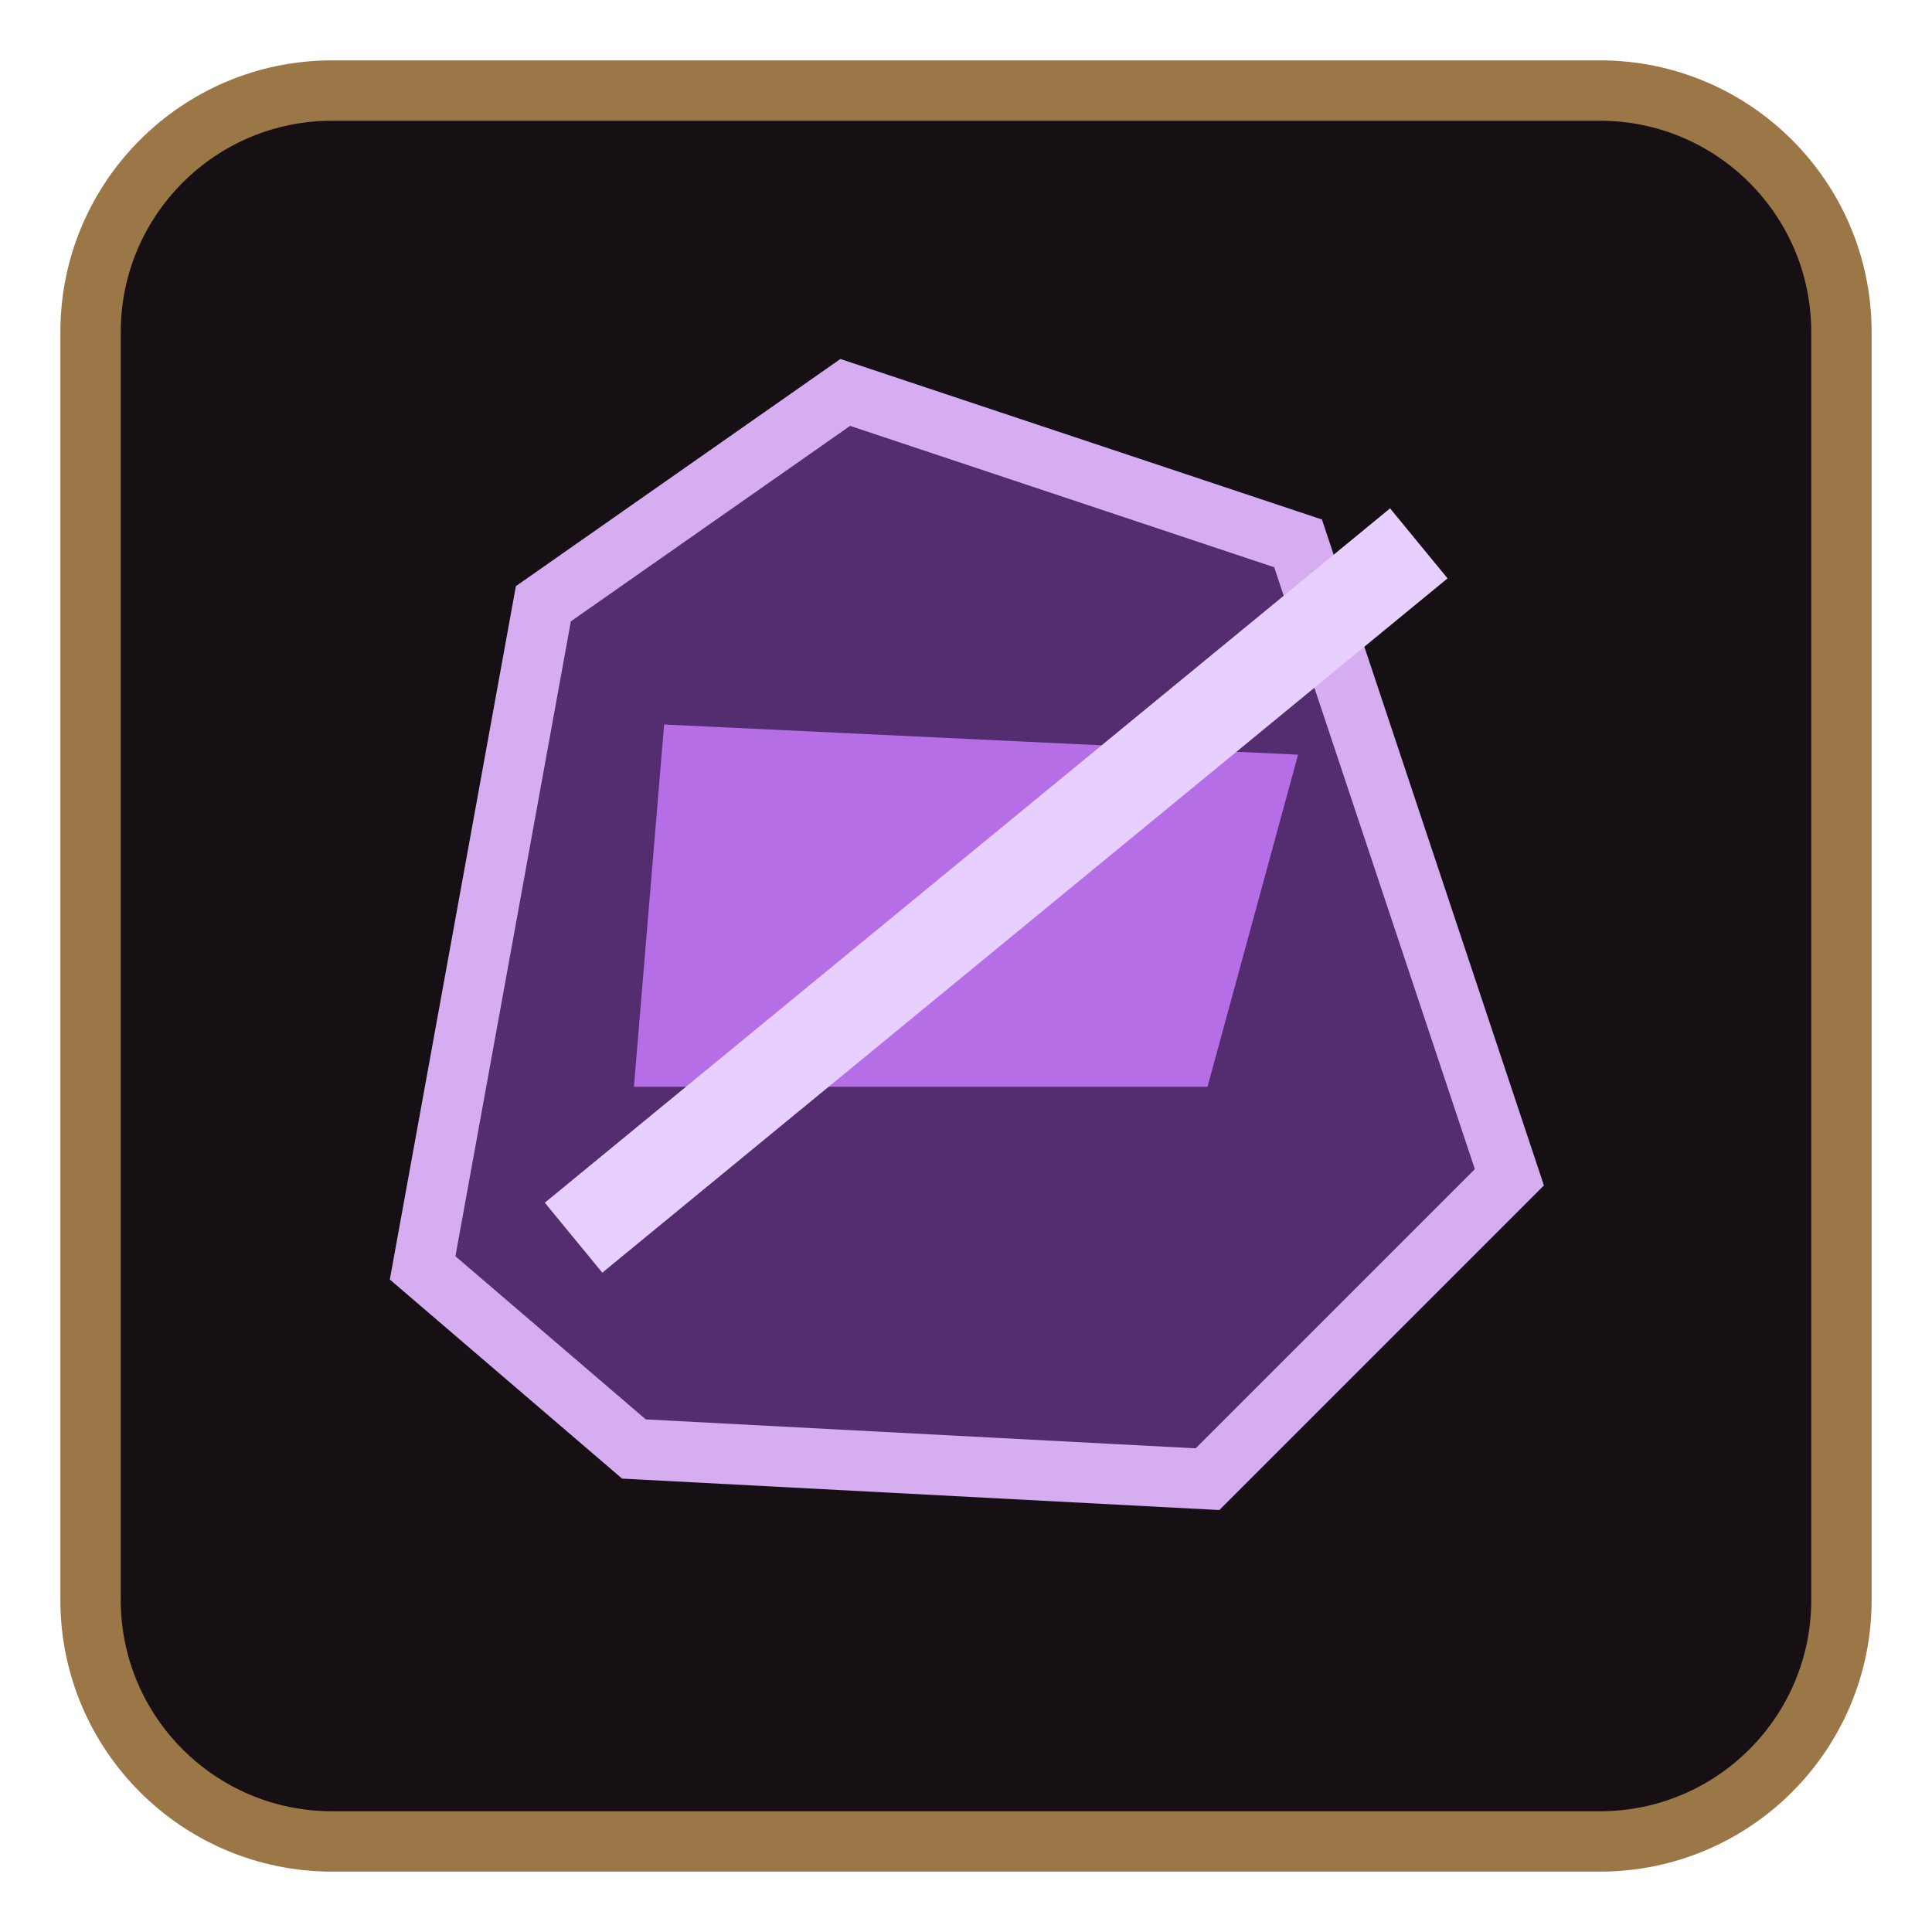
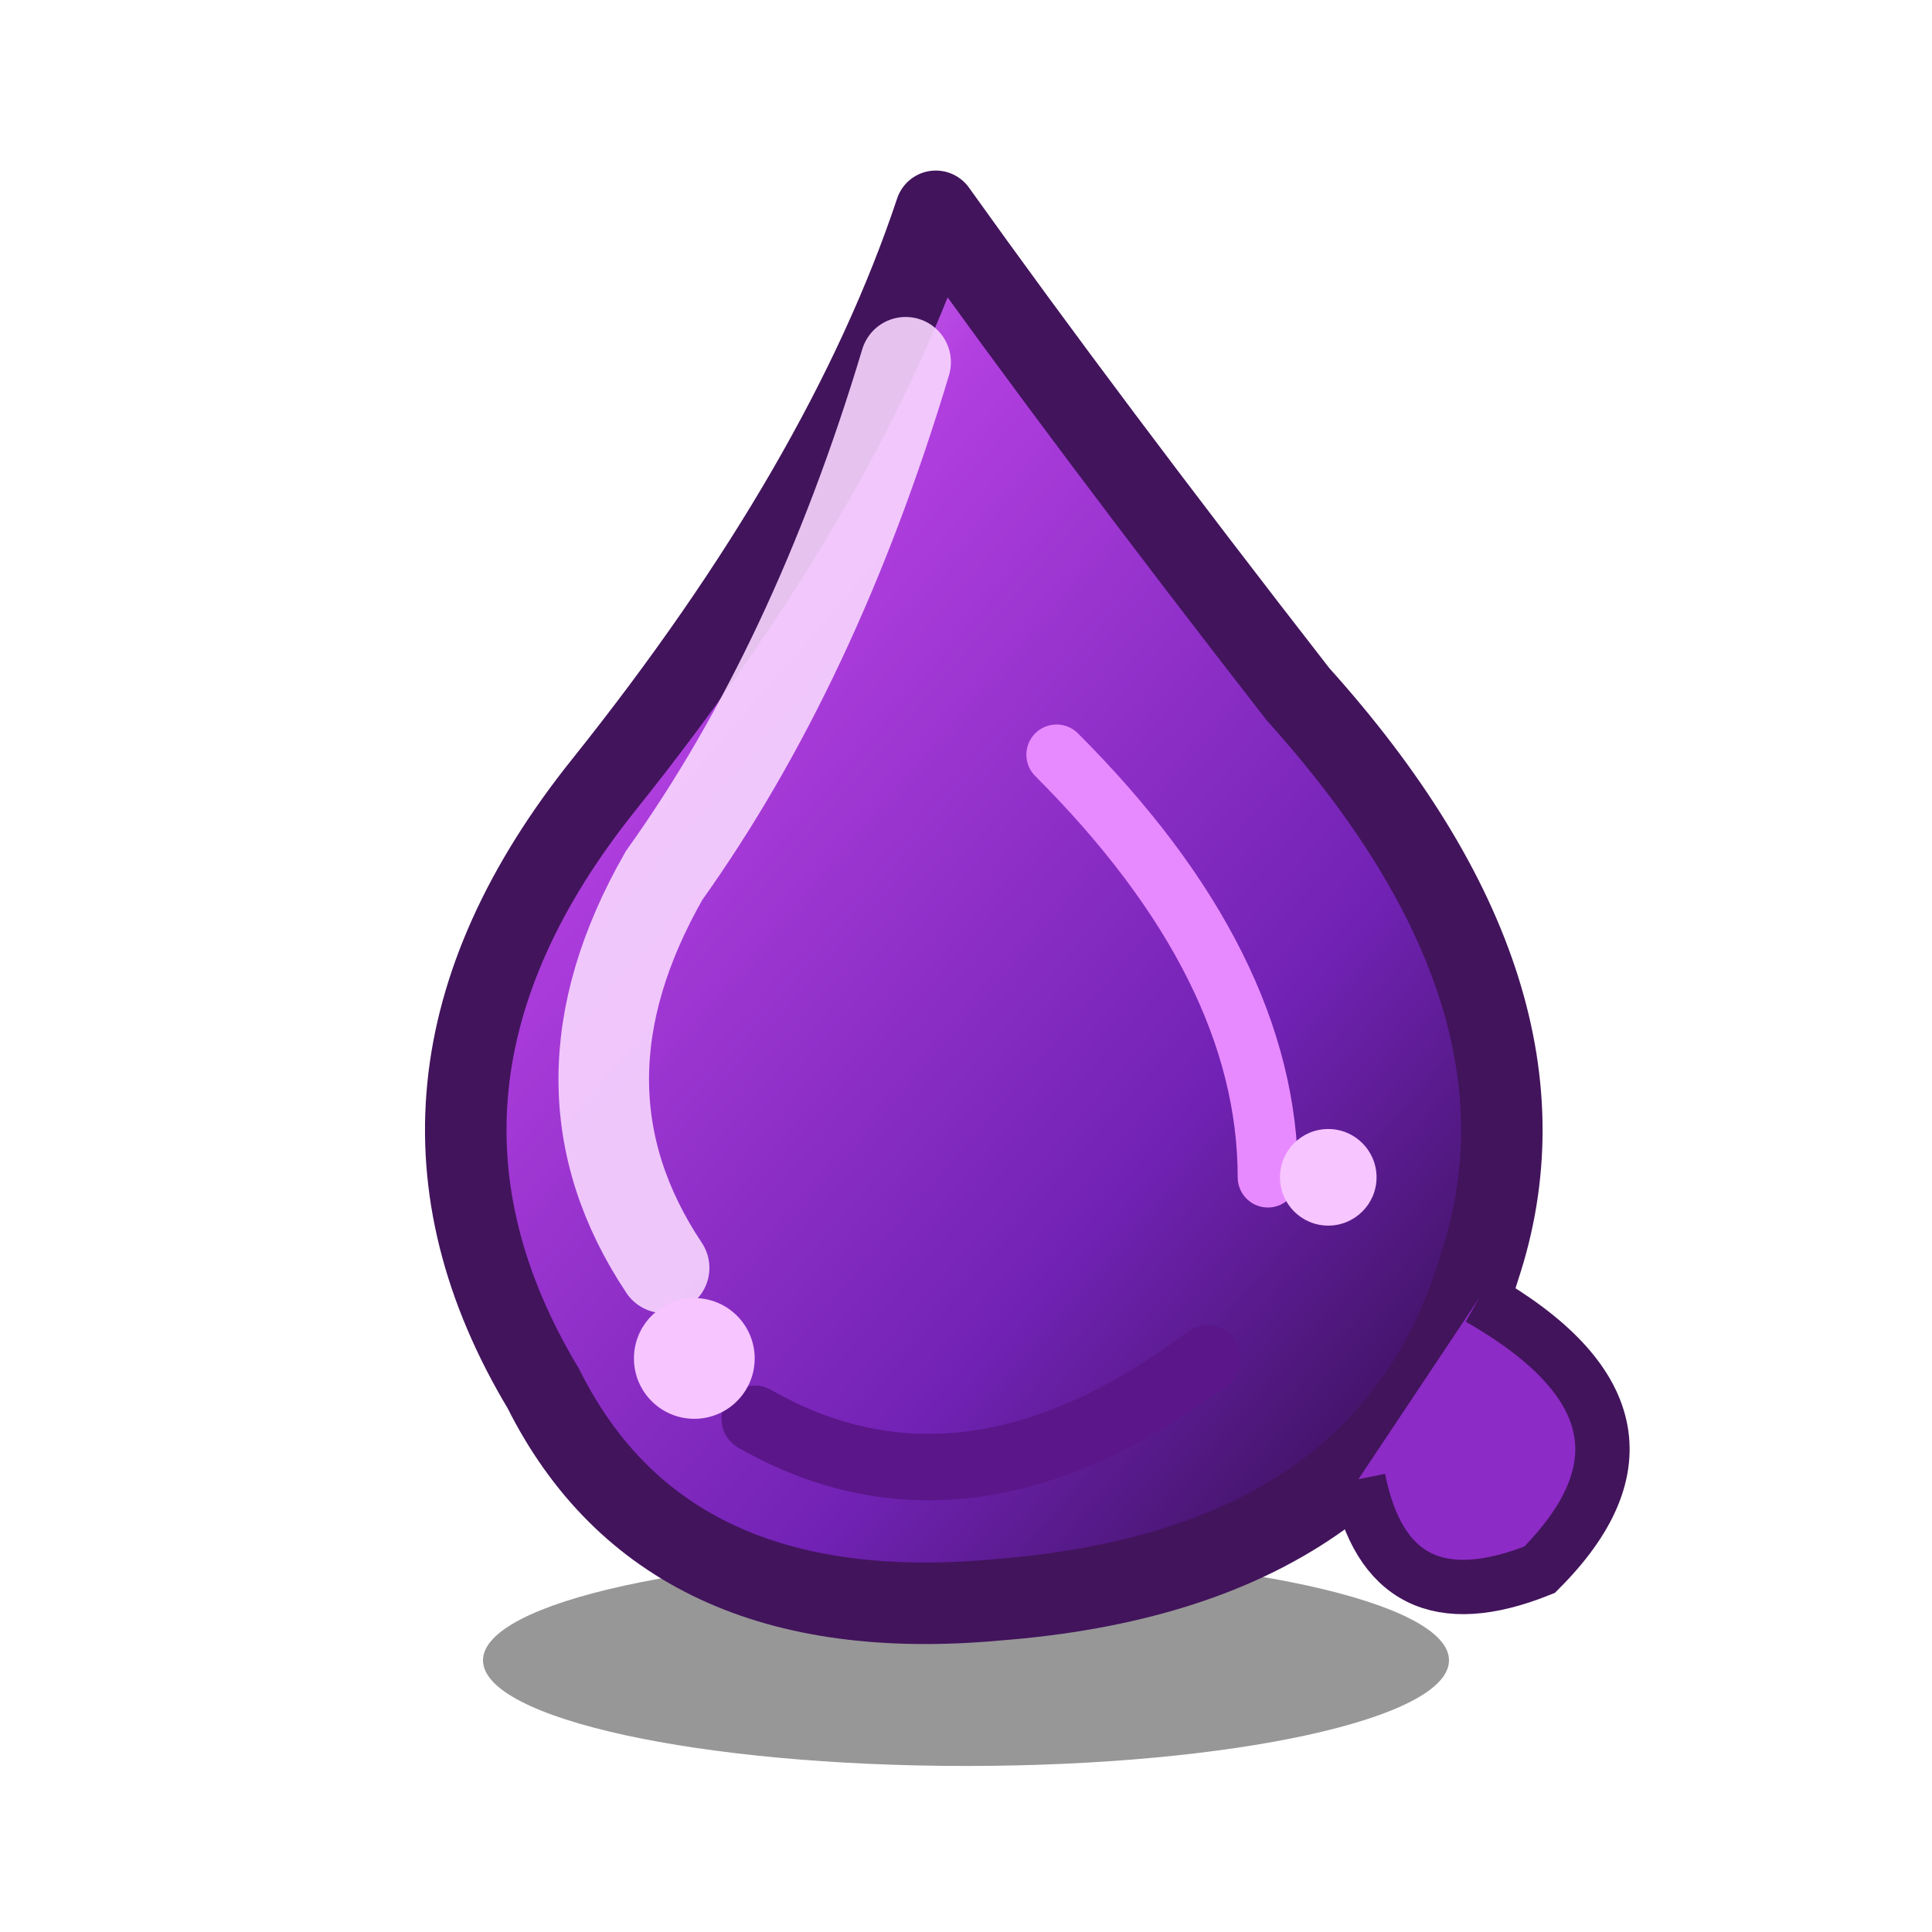
- <svg xmlns="http://www.w3.org/2000/svg" width="64" height="64" viewBox="0 0 64 64">
+ <svg xmlns="http://www.w3.org/2000/svg" viewBox="0 0 64 64" role="img" aria-label="Giant Mantis Purple Ink">
  <defs>
-     <linearGradient id="g" x1="0" y1="0" x2="1" y2="1">
-       <stop stop-color="#a76bd4" />
-       <stop offset="1" stop-color="#24151b" />
+     <linearGradient id="ink" x1="0" y1="0" x2=".85" y2="1">
+       <stop stop-color="#f3b5ff" />
+       <stop offset=".3" stop-color="#b23fe0" />
+       <stop offset=".72" stop-color="#7122b4" />
+       <stop offset="1" stop-color="#351052" />
    </linearGradient>
  </defs>
-   <rect x="3" y="3" width="58" height="58" rx="8" fill="#161014" stroke="#9b7647" stroke-width="2" />
-   <path d="M14 42 L18 20 L28 13 L43 18 L50 39 L40 49 L21 48Z" fill="#542c70" stroke="#d6adf0" stroke-width="2" />
-   <path d="M22 24 L43 25 L40 36 L21 36Z" fill="#b66ee7" />
-   <path d="M19 41 L47 18" stroke="#e7d0ff" stroke-width="3" />
+   <ellipse cx="32" cy="55" rx="16" ry="3.5" fill="#080706" opacity=".42" />
+   <path d="M31 7Q28 16 20 26Q12 36 18 46Q22 54 33 53Q46 52 49 42Q52 33 43 23Q36 14 31 7Z" fill="url(#ink)" stroke="#42145c" stroke-width="2.7" stroke-linejoin="round" />
+   <path d="M30 12Q27 22 22 29Q18 36 22 42" fill="none" stroke="#f8d6ff" stroke-width="3" stroke-linecap="round" opacity=".9" />
+   <path d="M35 25Q42 32 42 39" fill="none" stroke="#e88aff" stroke-width="2" stroke-linecap="round" />
+   <path d="M25 47Q32 51 40 45" fill="none" stroke="#5b1689" stroke-width="2.2" stroke-linecap="round" />
+   <path d="M49 43Q56 47 51 52Q46 54 45 49" fill="#8d2bc6" stroke="#42145c" stroke-width="1.8" />
+   <circle cx="23" cy="45" r="2" fill="#f7c5ff" />
+   <circle cx="44" cy="39" r="1.6" fill="#f7c5ff" />
</svg>
